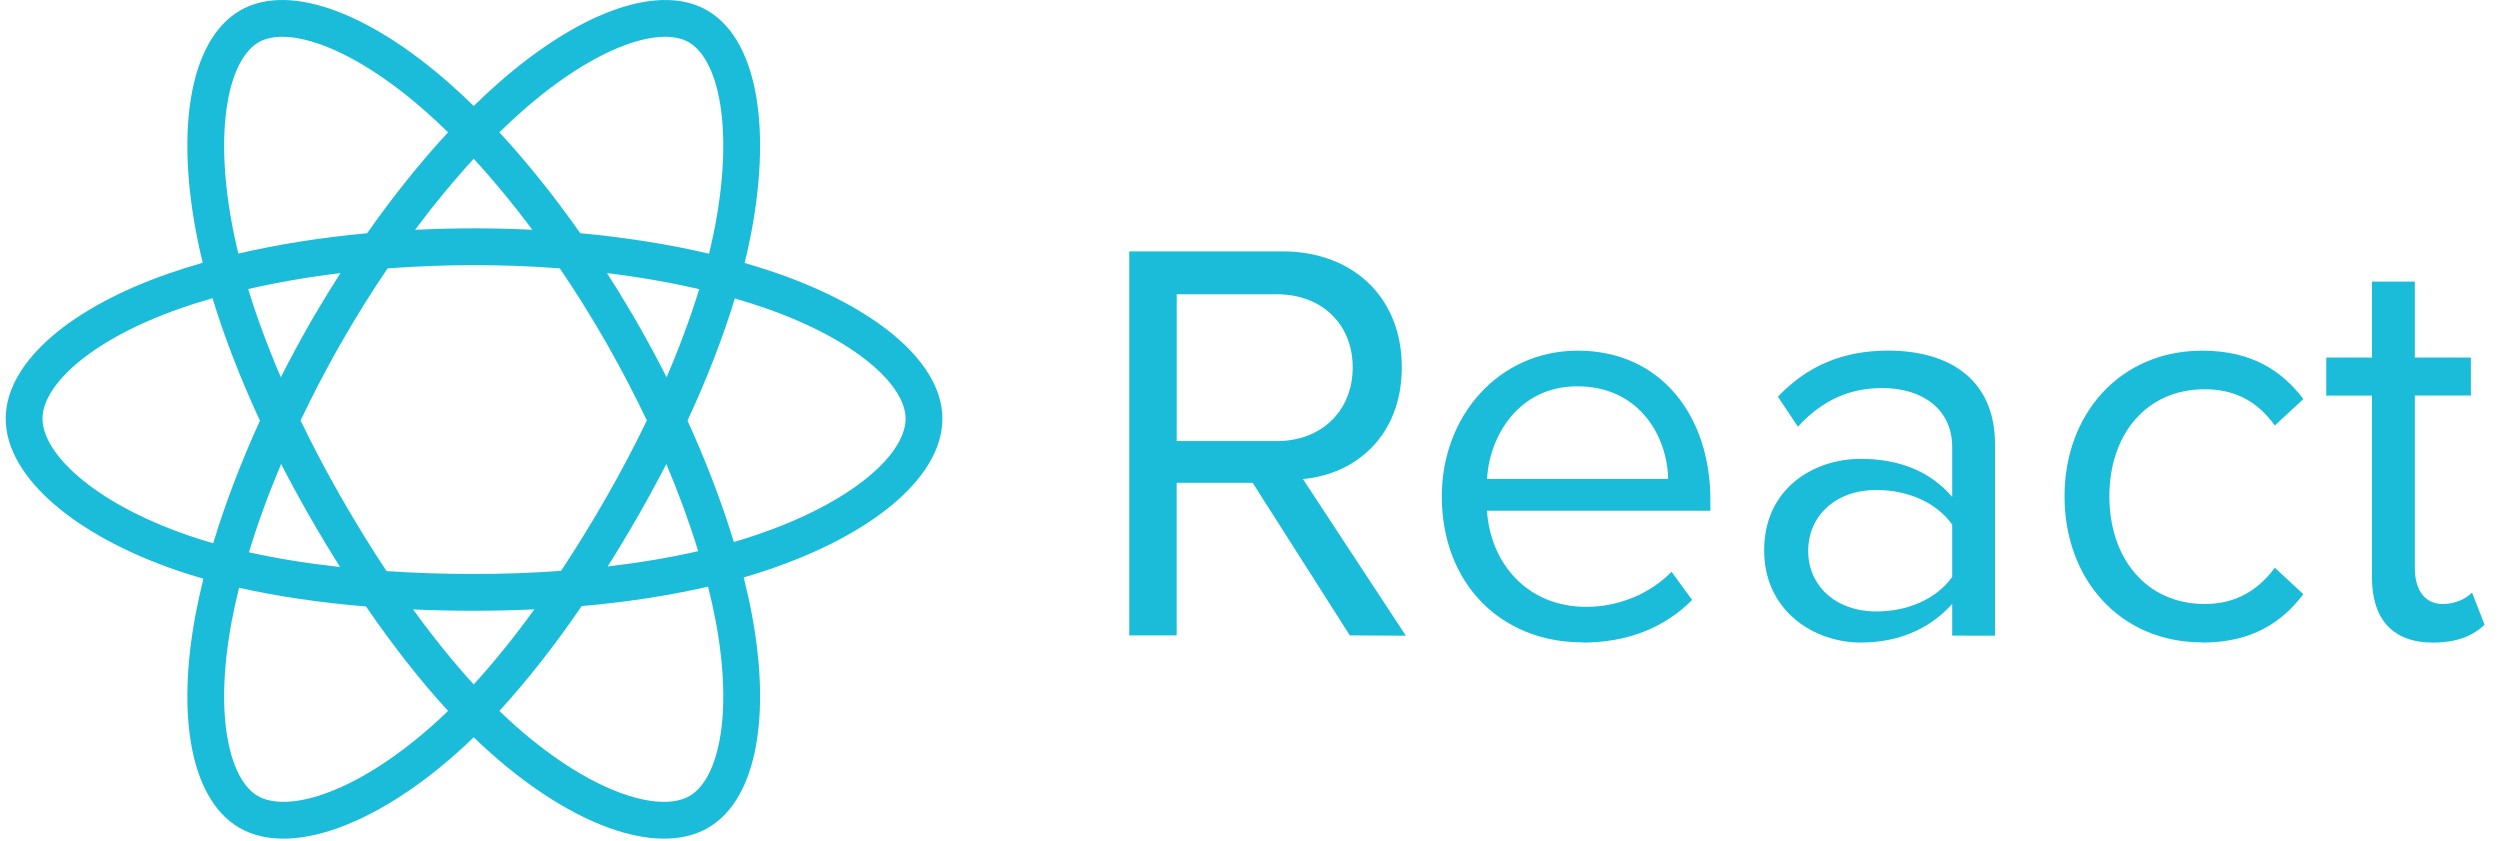
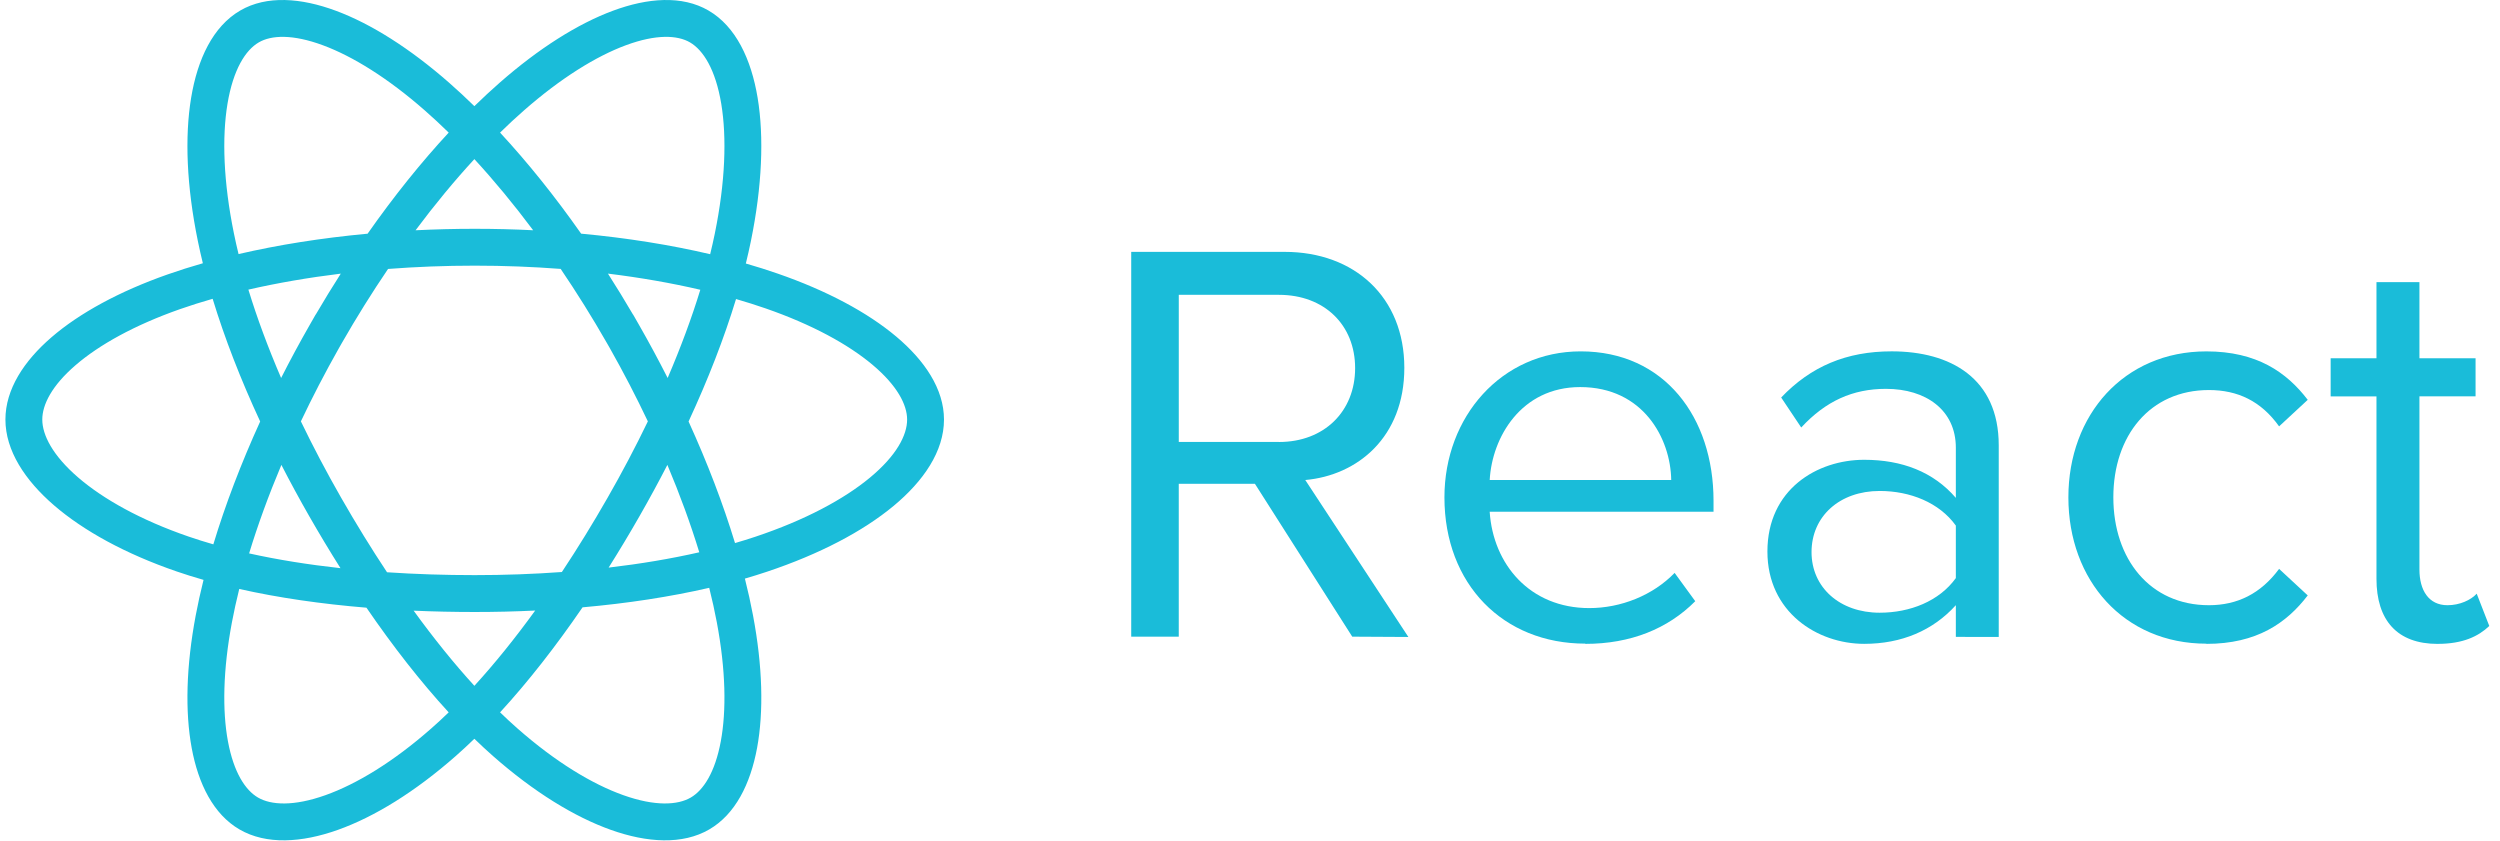
- <svg xmlns="http://www.w3.org/2000/svg" width="113" height="38" viewBox="0 0 113 38" fill="none">
-   <path fill-rule="evenodd" clip-rule="evenodd" d="M22.553 3.731C22.174 4.063 21.794 4.416 21.412 4.789C21.031 4.416 20.65 4.063 20.271 3.731C18.506 2.182 16.746 1.071 15.159 0.483C13.6 -0.094 12.048 -0.221 10.852 0.474C9.617 1.191 8.924 2.672 8.635 4.411C8.341 6.184 8.433 8.402 8.937 10.87C9.005 11.2 9.081 11.536 9.164 11.876C8.613 12.033 8.083 12.201 7.577 12.379C5.391 13.146 3.6 14.124 2.339 15.212C1.095 16.284 0.258 17.561 0.258 18.925C0.258 20.325 1.142 21.666 2.45 22.794C3.78 23.943 5.67 24.981 7.974 25.775C8.368 25.91 8.775 26.038 9.194 26.158C9.058 26.706 8.94 27.241 8.842 27.761C8.411 30.051 8.356 32.101 8.661 33.743C8.96 35.361 9.64 36.732 10.817 37.415C12.026 38.118 13.626 38.015 15.249 37.437C16.902 36.849 18.739 35.718 20.571 34.103C20.852 33.856 21.132 33.597 21.412 33.325C21.692 33.597 21.972 33.856 22.253 34.103C24.085 35.718 25.922 36.849 27.575 37.437C29.199 38.015 30.798 38.118 32.007 37.415C33.184 36.732 33.864 35.361 34.163 33.743C34.468 32.101 34.414 30.051 33.982 27.761C33.881 27.222 33.758 26.668 33.615 26.099C33.955 26.001 34.287 25.898 34.61 25.79C36.985 24.997 38.939 23.969 40.318 22.825C41.672 21.702 42.596 20.357 42.596 18.925C42.596 17.542 41.716 16.254 40.441 15.181C39.143 14.09 37.309 13.109 35.095 12.341C34.633 12.181 34.154 12.029 33.657 11.886C33.742 11.543 33.818 11.204 33.887 10.87C34.391 8.402 34.483 6.184 34.189 4.411C33.901 2.672 33.207 1.191 31.972 0.474C30.776 -0.221 29.224 -0.094 27.665 0.483C26.078 1.071 24.319 2.182 22.553 3.731ZM23.649 4.981C25.313 3.522 26.901 2.54 28.243 2.042C29.613 1.535 30.573 1.584 31.137 1.911C31.736 2.26 32.292 3.134 32.549 4.684C32.8 6.2 32.734 8.205 32.258 10.537C32.195 10.841 32.125 11.152 32.048 11.467C30.258 11.047 28.296 10.733 26.227 10.54C25.044 8.854 23.81 7.32 22.571 5.981C22.932 5.628 23.292 5.294 23.649 4.981ZM21.412 7.177C22.301 8.142 23.191 9.218 24.064 10.386C23.198 10.343 22.318 10.321 21.427 10.321C20.529 10.321 19.637 10.344 18.76 10.388C19.633 9.218 20.523 8.142 21.412 7.177ZM10.566 10.537C10.628 10.84 10.698 11.148 10.774 11.461C12.566 11.045 14.53 10.733 16.595 10.542C17.78 8.855 19.014 7.32 20.253 5.981C19.892 5.628 19.532 5.294 19.175 4.981C17.511 3.522 15.924 2.54 14.581 2.042C13.211 1.535 12.251 1.584 11.687 1.911C11.088 2.26 10.532 3.134 10.275 4.684C10.024 6.2 10.09 8.205 10.566 10.537ZM8.128 13.947C8.598 13.782 9.091 13.626 9.606 13.479C10.145 15.252 10.871 17.119 11.749 19.013C10.884 20.913 10.172 22.784 9.637 24.555C9.251 24.444 8.877 24.327 8.516 24.203C6.354 23.458 4.666 22.511 3.536 21.535C2.383 20.54 1.921 19.619 1.921 18.925C1.921 18.259 2.346 17.4 3.424 16.471C4.484 15.557 6.074 14.669 8.128 13.947ZM11.218 13.065C11.609 14.343 12.106 15.681 12.694 17.051C13.101 16.249 13.533 15.447 13.989 14.648L14.255 14.185L14.258 14.185C14.626 13.557 15.003 12.943 15.387 12.344C13.915 12.523 12.515 12.767 11.218 13.065ZM15.296 15.714C14.676 16.812 14.104 17.915 13.586 19.007C14.137 20.149 14.745 21.303 15.403 22.453C16.071 23.62 16.763 24.746 17.472 25.814C18.755 25.901 20.079 25.944 21.427 25.944C22.766 25.944 24.083 25.896 25.359 25.803C26.066 24.738 26.756 23.616 27.421 22.453C28.079 21.303 28.687 20.149 29.238 19.007C28.72 17.915 28.148 16.812 27.528 15.714L27.391 15.474C26.722 14.306 26.023 13.188 25.305 12.131C24.049 12.034 22.752 11.984 21.427 11.984C20.097 11.984 18.787 12.035 17.518 12.132C16.8 13.19 16.102 14.307 15.434 15.474L15.296 15.714ZM11.251 24.963C11.64 23.684 12.128 22.343 12.707 20.971C13.102 21.741 13.521 22.512 13.96 23.279C14.418 24.08 14.89 24.865 15.372 25.63C13.916 25.47 12.532 25.248 11.251 24.963ZM10.806 26.567C12.575 26.965 14.512 27.244 16.544 27.412C17.74 29.157 18.987 30.756 20.253 32.133C19.992 32.386 19.732 32.627 19.472 32.856C17.752 34.371 16.095 35.371 14.692 35.87C13.26 36.38 12.242 36.32 11.652 35.978C11.084 35.648 10.557 34.849 10.296 33.441C10.039 32.057 10.07 30.223 10.476 28.069C10.568 27.583 10.678 27.082 10.806 26.567ZM23.352 32.856C23.092 32.627 22.832 32.386 22.571 32.133C23.841 30.752 25.092 29.148 26.291 27.396C28.315 27.217 30.244 26.923 32.005 26.516C32.139 27.049 32.254 27.567 32.348 28.069C32.754 30.223 32.785 32.057 32.528 33.441C32.267 34.849 31.74 35.647 31.172 35.977C30.582 36.32 29.564 36.38 28.132 35.87C26.73 35.371 25.072 34.371 23.352 32.856ZM34.083 24.213C33.787 24.312 33.482 24.407 33.169 24.497C32.636 22.744 31.931 20.892 31.075 19.013C31.951 17.123 32.677 15.259 33.215 13.489C33.677 13.623 34.122 13.764 34.55 13.912C36.635 14.635 38.272 15.53 39.371 16.454C40.492 17.396 40.933 18.262 40.933 18.925C40.933 19.628 40.457 20.549 39.256 21.546C38.08 22.521 36.325 23.465 34.083 24.213ZM31.558 24.913C31.171 23.649 30.688 22.325 30.118 20.971C29.722 21.741 29.303 22.512 28.864 23.279C28.411 24.071 27.945 24.848 27.468 25.604C28.912 25.435 30.285 25.203 31.558 24.913ZM31.604 13.071C31.213 14.347 30.717 15.683 30.13 17.051C29.724 16.249 29.291 15.447 28.835 14.648L28.569 14.185L28.566 14.185C28.198 13.557 27.821 12.942 27.437 12.343C28.909 12.524 30.307 12.769 31.604 13.071ZM18.672 27.546C19.572 28.788 20.491 29.929 21.412 30.937C22.334 29.927 23.254 28.785 24.155 27.541C23.257 27.585 22.346 27.606 21.427 27.606C20.5 27.606 19.579 27.587 18.672 27.546Z" fill="#1ABCD9" />
-   <path fill-rule="evenodd" clip-rule="evenodd" d="M58.893 21.653L63.544 28.733L61.012 28.72L56.621 21.823H53.186V28.72H51.042V11.362H57.963C61.115 11.362 63.361 13.403 63.361 16.593C63.361 19.728 61.243 21.444 58.893 21.653ZM53.187 19.936H57.706V19.938C59.747 19.938 61.142 18.558 61.142 16.605C61.142 14.653 59.748 13.3 57.706 13.3H53.187V19.936Z" fill="#1ABCD9" />
-   <path fill-rule="evenodd" clip-rule="evenodd" d="M76.484 27.119C75.244 28.368 73.566 29.044 71.525 29.044L71.524 29.034C67.831 29.034 65.17 26.364 65.17 22.434C65.17 18.791 67.752 15.85 71.316 15.85C75.088 15.85 77.309 18.817 77.309 22.59V23.085H67.212C67.367 25.453 69.02 27.43 71.706 27.43C73.126 27.43 74.572 26.858 75.554 25.843L76.484 27.119ZM67.213 21.652H75.4C75.374 19.778 74.135 17.461 71.293 17.461C68.632 17.461 67.316 19.727 67.213 21.652Z" fill="#1ABCD9" />
-   <path fill-rule="evenodd" clip-rule="evenodd" d="M90.175 20.091V28.732L88.239 28.73V27.299C87.207 28.445 85.785 29.043 84.106 29.043C81.986 29.043 79.74 27.611 79.74 24.878C79.74 22.068 81.988 20.74 84.106 20.74C85.811 20.74 87.232 21.287 88.239 22.458V20.195C88.239 18.503 86.895 17.54 85.088 17.54C83.59 17.54 82.375 18.087 81.264 19.284L80.361 17.931C81.703 16.525 83.304 15.848 85.345 15.848C87.981 15.848 90.175 17.046 90.175 20.091ZM81.73 24.906C81.73 26.494 82.996 27.638 84.804 27.638C86.173 27.638 87.49 27.118 88.239 26.077V23.709C87.489 22.667 86.173 22.147 84.804 22.147C82.996 22.147 81.73 23.292 81.73 24.906Z" fill="#1ABCD9" />
-   <path d="M104.113 26.858C103.157 28.107 101.814 29.044 99.541 29.044V29.035C95.822 29.035 93.317 26.183 93.317 22.435C93.317 18.714 95.822 15.851 99.541 15.851C101.814 15.851 103.158 16.787 104.113 18.036L102.822 19.233C102.006 18.089 100.947 17.594 99.656 17.594C96.996 17.594 95.344 19.65 95.344 22.434C95.344 25.218 96.996 27.301 99.656 27.301C100.936 27.301 101.995 26.78 102.822 25.662L104.113 26.858Z" fill="#1ABCD9" />
-   <path d="M112.303 28.238C111.812 28.705 111.113 29.044 109.978 29.044V29.046C108.144 29.046 107.213 27.979 107.213 26.105V17.88H105.147V16.162H107.213V12.727H109.151V16.162H111.684V17.879H109.151V25.687C109.151 26.624 109.566 27.301 110.417 27.301C110.971 27.301 111.476 27.066 111.735 26.78L112.303 28.238Z" fill="#1ABCD9" />
+ <svg xmlns="http://www.w3.org/2000/svg" width="119" height="40" viewBox="0 0 119 40" fill="none">
+   <path fill-rule="evenodd" clip-rule="evenodd" d="M23.784 3.937C23.384 4.287 22.983 4.66 22.58 5.053C22.178 4.66 21.776 4.287 21.377 3.937C19.513 2.303 17.657 1.13 15.982 0.51C14.337 -0.1 12.699 -0.233 11.437 0.5C10.134 1.257 9.402 2.819 9.098 4.655C8.787 6.525 8.884 8.866 9.417 11.47C9.488 11.819 9.568 12.173 9.656 12.531C9.074 12.697 8.515 12.874 7.981 13.062C5.675 13.872 3.785 14.904 2.453 16.052C1.141 17.183 0.258 18.531 0.258 19.971C0.258 21.447 1.19 22.862 2.571 24.053C3.975 25.265 5.969 26.361 8.4 27.198C8.816 27.341 9.245 27.476 9.688 27.602C9.544 28.18 9.419 28.745 9.316 29.294C8.861 31.71 8.804 33.873 9.125 35.607C9.441 37.314 10.158 38.76 11.4 39.481C12.676 40.223 14.364 40.114 16.077 39.504C17.821 38.884 19.759 37.69 21.693 35.987C21.989 35.726 22.285 35.452 22.58 35.166C22.876 35.452 23.171 35.726 23.467 35.987C25.401 37.69 27.339 38.884 29.083 39.504C30.797 40.114 32.485 40.223 33.76 39.481C35.002 38.76 35.719 37.314 36.036 35.607C36.357 33.873 36.3 31.71 35.844 29.294C35.737 28.726 35.608 28.14 35.457 27.541C35.816 27.437 36.166 27.328 36.507 27.214C39.013 26.377 41.075 25.292 42.53 24.086C43.959 22.9 44.934 21.481 44.934 19.971C44.934 18.511 44.006 17.151 42.66 16.02C41.29 14.868 39.355 13.833 37.018 13.023C36.532 12.854 36.025 12.694 35.502 12.543C35.591 12.18 35.672 11.822 35.744 11.47C36.276 8.866 36.373 6.525 36.063 4.655C35.758 2.819 35.026 1.257 33.723 0.5C32.462 -0.233 30.824 -0.1 29.179 0.51C27.504 1.13 25.647 2.303 23.784 3.937ZM24.941 5.256C26.697 3.716 28.372 2.68 29.788 2.155C31.234 1.619 32.247 1.671 32.842 2.017C33.474 2.384 34.061 3.308 34.332 4.942C34.597 6.542 34.528 8.658 34.025 11.118C33.959 11.44 33.885 11.768 33.804 12.1C31.914 11.657 29.845 11.325 27.662 11.122C26.412 9.343 25.111 7.724 23.803 6.312C24.184 5.938 24.564 5.586 24.941 5.256ZM22.58 7.574C23.518 8.592 24.457 9.727 25.378 10.96C24.464 10.914 23.536 10.891 22.596 10.891C21.648 10.891 20.707 10.915 19.781 10.961C20.702 9.727 21.642 8.592 22.58 7.574ZM11.136 11.118C11.201 11.438 11.274 11.763 11.355 12.094C13.245 11.655 15.318 11.326 17.498 11.124C18.747 9.344 20.049 7.725 21.358 6.312C20.976 5.938 20.596 5.586 20.22 5.256C18.464 3.716 16.789 2.68 15.372 2.155C13.926 1.619 12.914 1.671 12.319 2.017C11.686 2.384 11.1 3.308 10.828 4.942C10.563 6.542 10.633 8.658 11.136 11.118ZM8.562 14.717C9.058 14.543 9.579 14.378 10.122 14.223C10.691 16.094 11.457 18.065 12.384 20.063C11.47 22.068 10.72 24.042 10.155 25.911C9.747 25.794 9.353 25.67 8.972 25.539C6.691 24.753 4.91 23.754 3.717 22.725C2.5 21.675 2.013 20.702 2.013 19.971C2.013 19.267 2.461 18.361 3.599 17.381C4.718 16.416 6.396 15.479 8.562 14.717ZM11.823 13.786C12.236 15.135 12.76 16.547 13.381 17.992C13.81 17.146 14.266 16.299 14.748 15.457L15.028 14.968L15.032 14.969C15.42 14.306 15.817 13.657 16.222 13.025C14.669 13.215 13.192 13.472 11.823 13.786ZM16.127 16.582C15.472 17.74 14.869 18.904 14.322 20.057C14.903 21.262 15.545 22.48 16.239 23.693C16.944 24.924 17.675 26.112 18.423 27.24C19.776 27.331 21.174 27.376 22.596 27.376C24.009 27.376 25.398 27.326 26.745 27.228C27.491 26.104 28.219 24.92 28.921 23.693C29.616 22.48 30.257 21.262 30.838 20.057C30.291 18.904 29.689 17.74 29.034 16.582L28.889 16.329C28.184 15.097 27.446 13.917 26.688 12.8C25.363 12.699 23.994 12.645 22.596 12.645C21.192 12.645 19.81 12.699 18.471 12.802C17.714 13.918 16.976 15.097 16.271 16.329L16.127 16.582ZM11.858 26.342C12.269 24.992 12.784 23.577 13.394 22.129C13.812 22.942 14.253 23.755 14.716 24.564C15.2 25.41 15.698 26.238 16.207 27.045C14.67 26.876 13.21 26.642 11.858 26.342ZM11.388 28.034C13.255 28.455 15.299 28.749 17.443 28.926C18.705 30.768 20.021 32.454 21.357 33.908C21.082 34.174 20.808 34.429 20.533 34.67C18.718 36.269 16.969 37.324 15.489 37.851C13.978 38.389 12.904 38.326 12.282 37.964C11.682 37.616 11.126 36.774 10.85 35.287C10.579 33.827 10.612 31.892 11.04 29.619C11.137 29.106 11.253 28.577 11.388 28.034ZM24.627 34.67C24.353 34.429 24.078 34.174 23.803 33.908C25.143 32.45 26.463 30.757 27.729 28.909C29.865 28.72 31.9 28.409 33.759 27.98C33.9 28.542 34.02 29.089 34.12 29.619C34.548 31.892 34.581 33.827 34.31 35.287C34.035 36.774 33.479 37.616 32.879 37.964C32.257 38.326 31.183 38.389 29.672 37.851C28.191 37.324 26.442 36.269 24.627 34.67ZM35.951 25.55C35.639 25.654 35.317 25.754 34.987 25.85C34.424 23.999 33.68 22.046 32.776 20.063C33.701 18.069 34.467 16.102 35.035 14.234C35.522 14.375 35.992 14.524 36.443 14.68C38.644 15.444 40.371 16.388 41.531 17.363C42.713 18.357 43.179 19.271 43.179 19.971C43.179 20.712 42.677 21.684 41.41 22.735C40.168 23.765 38.317 24.76 35.951 25.55ZM33.286 26.289C32.878 24.955 32.369 23.558 31.767 22.129C31.349 22.942 30.907 23.755 30.444 24.564C29.966 25.4 29.474 26.22 28.971 27.018C30.494 26.839 31.943 26.595 33.286 26.289ZM33.335 13.793C32.923 15.139 32.399 16.549 31.78 17.992C31.351 17.146 30.895 16.299 30.413 15.457L30.133 14.968L30.129 14.969C29.741 14.306 29.343 13.657 28.938 13.024C30.491 13.215 31.966 13.474 33.335 13.793ZM19.689 29.068C20.639 30.378 21.608 31.581 22.58 32.645C23.554 31.58 24.524 30.375 25.475 29.062C24.527 29.108 23.566 29.131 22.596 29.131C21.618 29.131 20.646 29.11 19.689 29.068Z" fill="#1ABCD9" />
+   <path fill-rule="evenodd" clip-rule="evenodd" d="M62.131 22.849L67.038 30.32L64.367 30.305L59.734 23.028H56.109V30.305H53.846V11.989H61.15C64.475 11.989 66.846 14.143 66.846 17.509C66.846 20.818 64.611 22.628 62.131 22.849ZM56.11 21.037H60.879V21.039C63.032 21.039 64.504 19.583 64.504 17.522C64.504 15.462 63.033 14.034 60.879 14.034H56.11V21.037Z" fill="#1ABCD9" />
+   <path fill-rule="evenodd" clip-rule="evenodd" d="M80.694 28.617C79.385 29.934 77.614 30.648 75.46 30.648L75.459 30.637C71.562 30.637 68.755 27.82 68.755 23.673C68.755 19.829 71.479 16.725 75.24 16.725C79.22 16.725 81.564 19.857 81.564 23.838V24.36H70.909C71.072 26.858 72.818 28.945 75.651 28.945C77.15 28.945 78.675 28.342 79.712 27.27L80.694 28.617ZM70.91 22.848H79.55C79.522 20.87 78.215 18.425 75.216 18.425C72.407 18.425 71.019 20.816 70.91 22.848Z" fill="#1ABCD9" />
+   <path fill-rule="evenodd" clip-rule="evenodd" d="M95.14 21.201V30.318L93.098 30.316V28.807C92.008 30.015 90.508 30.647 88.736 30.647C86.499 30.647 84.129 29.136 84.129 26.252C84.129 23.287 86.502 21.886 88.736 21.886C90.536 21.886 92.034 22.462 93.098 23.699V21.31C93.098 19.524 91.68 18.509 89.772 18.509C88.192 18.509 86.909 19.086 85.738 20.349L84.784 18.921C86.201 17.438 87.89 16.724 90.044 16.724C92.825 16.724 95.14 17.988 95.14 21.201ZM86.229 26.281C86.229 27.957 87.565 29.165 89.472 29.165C90.917 29.165 92.308 28.616 93.098 27.517V25.018C92.306 23.919 90.917 23.37 89.472 23.37C87.565 23.37 86.229 24.578 86.229 26.281Z" fill="#1ABCD9" />
+   <path d="M109.848 28.342C108.839 29.659 107.422 30.648 105.024 30.648V30.639C101.099 30.639 98.455 27.629 98.455 23.674C98.455 19.747 101.099 16.726 105.024 16.726C107.422 16.726 108.84 17.714 109.848 19.032L108.485 20.295C107.625 19.088 106.508 18.566 105.145 18.566C102.339 18.566 100.595 20.735 100.595 23.673C100.595 26.611 102.338 28.808 105.145 28.808C106.496 28.808 107.613 28.259 108.485 27.079L109.848 28.342Z" fill="#1ABCD9" />
+   <path d="M118.49 29.797C117.972 30.29 117.235 30.648 116.037 30.648V30.65C114.101 30.65 113.12 29.524 113.12 27.547V18.868H110.939V17.055H113.12V13.43H115.165V17.055H117.837V18.866H115.165V27.105C115.165 28.094 115.602 28.808 116.501 28.808C117.085 28.808 117.618 28.561 117.891 28.259L118.49 29.797Z" fill="#1ABCD9" />
</svg>
